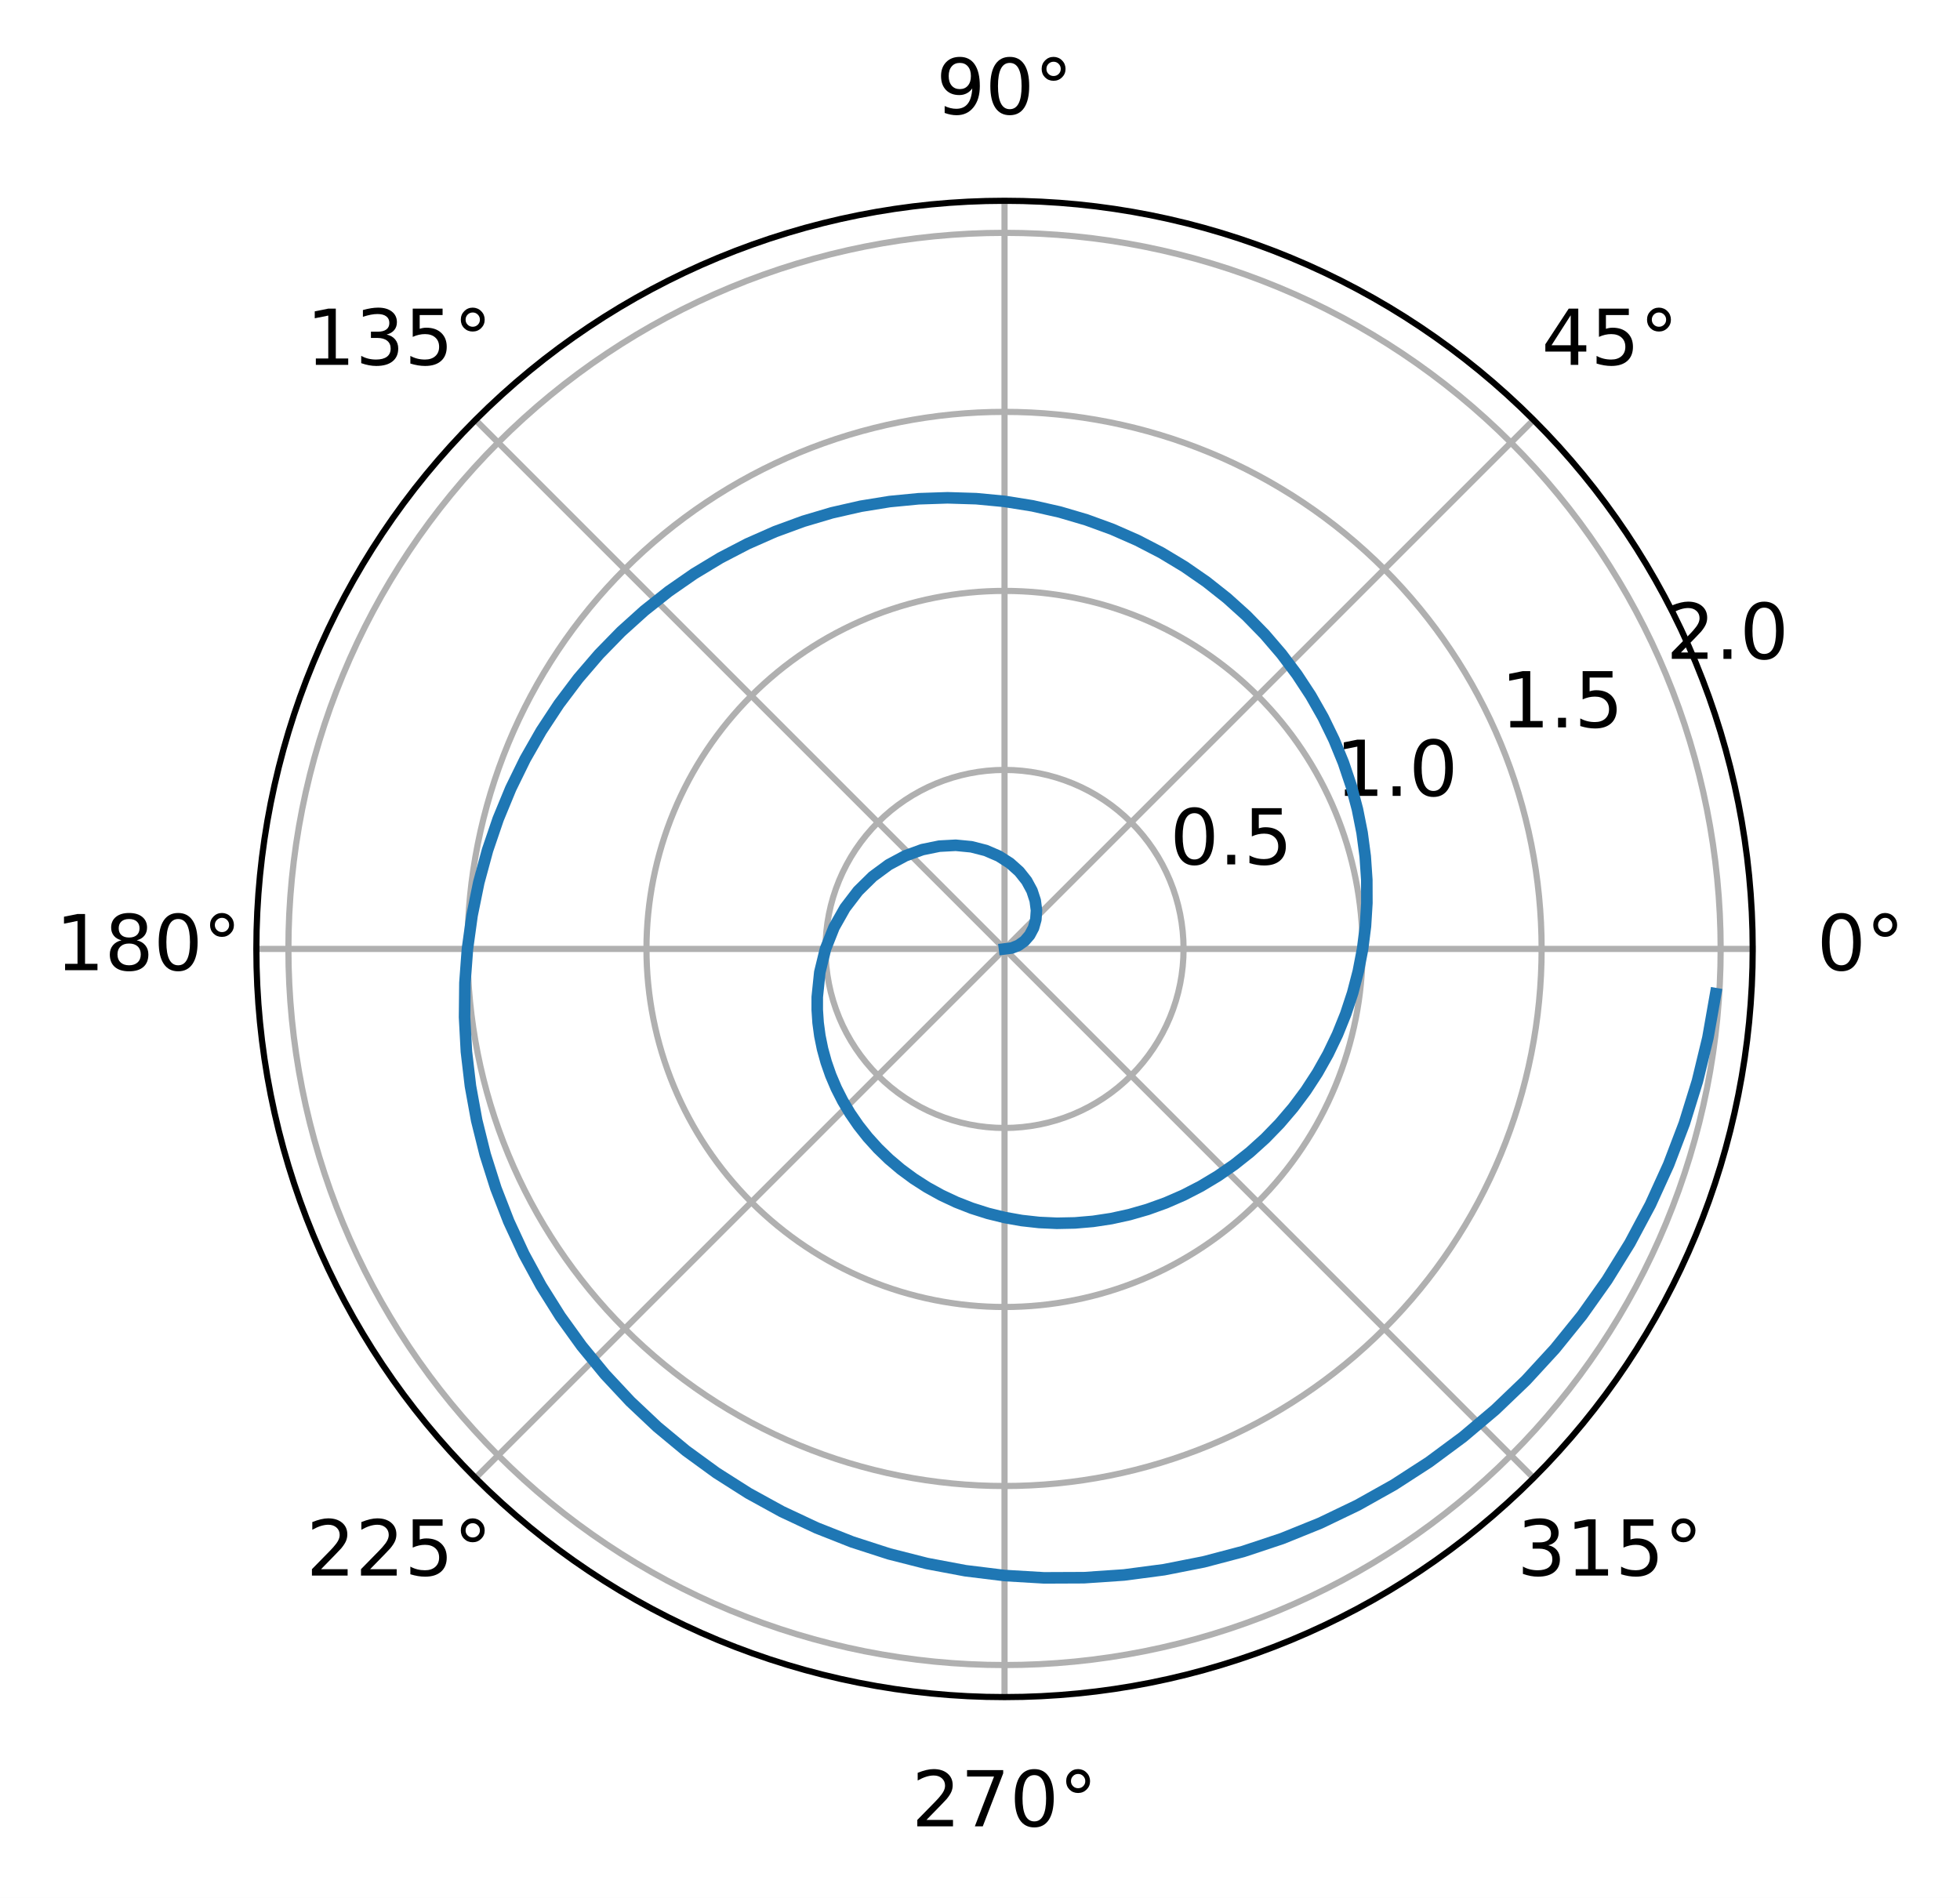
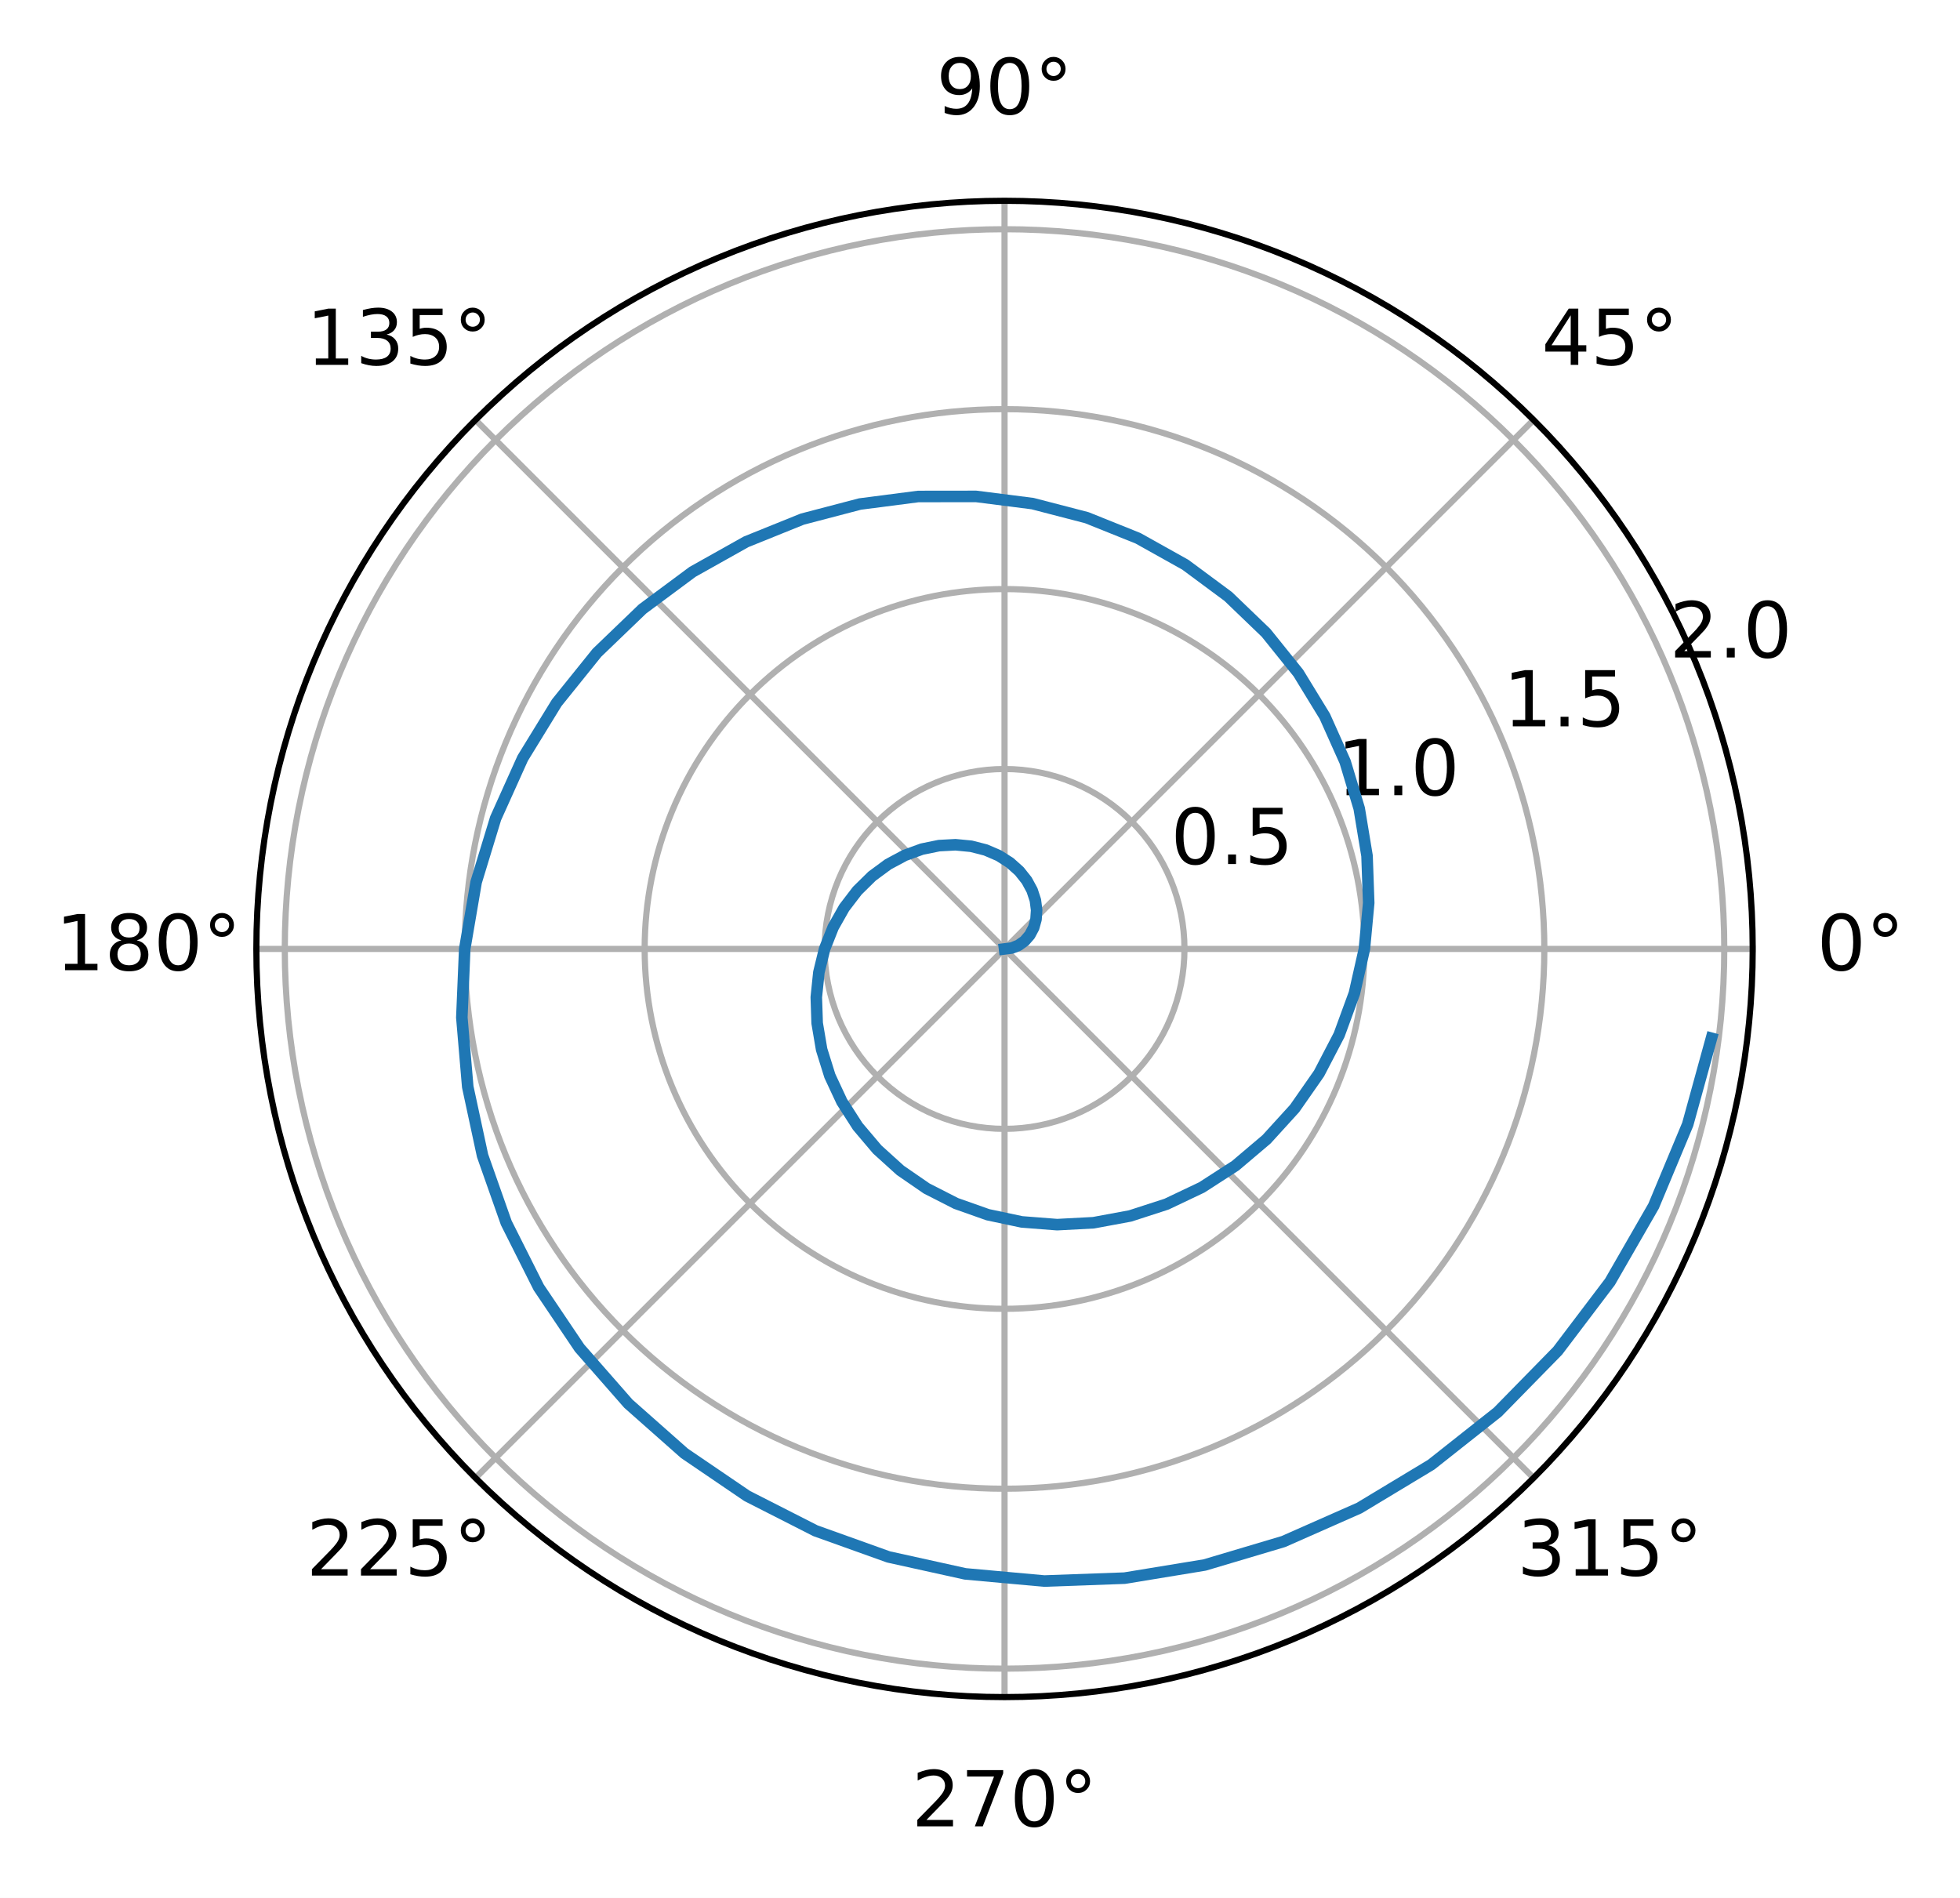
<svg xmlns="http://www.w3.org/2000/svg" xmlns:xlink="http://www.w3.org/1999/xlink" width="254.165pt" height="246.118pt" viewBox="0 0 254.165 246.118" version="1.1">
  <defs>
    <style type="text/css">*{stroke-linejoin: round; stroke-linecap: butt}</style>
  </defs>
  <g id="figure_1">
    <g id="patch_1">
      <path d="M 0 246.118  L 254.165 246.118  L 254.165 0  L 0 0  z " style="fill: #ffffff" />
    </g>
    <g id="axes_1">
      <g id="patch_2">
        <path d="M 227.284 123.059  C 227.284 110.319 224.774 97.702 219.899 85.931  C 215.023 74.16 207.876 63.464 198.867 54.456  C 189.858 45.447 179.162 38.3 167.392 33.424  C 155.621 28.549 143.004 26.039 130.264 26.039  C 117.523 26.039 104.907 28.549 93.136 33.424  C 81.365 38.3 70.669 45.447 61.66 54.456  C 52.651 63.464 45.505 74.16 40.629 85.931  C 35.753 97.702 33.244 110.319 33.244 123.059  C 33.244 135.8 35.753 148.416 40.629 160.187  C 45.505 171.958 52.651 182.654 61.66 191.663  C 70.669 200.671 81.365 207.818 93.136 212.694  C 104.907 217.569 117.523 220.079 130.264 220.079  C 143.004 220.079 155.621 217.569 167.392 212.694  C 179.162 207.818 189.858 200.671 198.867 191.663  C 207.876 182.654 215.023 171.958 219.899 160.187  C 224.774 148.416 227.284 135.8 227.284 123.059  M 130.264 123.059  C 130.264 123.059 130.264 123.059 130.264 123.059  C 130.264 123.059 130.264 123.059 130.264 123.059  C 130.264 123.059 130.264 123.059 130.264 123.059  C 130.264 123.059 130.264 123.059 130.264 123.059  C 130.264 123.059 130.264 123.059 130.264 123.059  C 130.264 123.059 130.264 123.059 130.264 123.059  C 130.264 123.059 130.264 123.059 130.264 123.059  C 130.264 123.059 130.264 123.059 130.264 123.059  C 130.264 123.059 130.264 123.059 130.264 123.059  C 130.264 123.059 130.264 123.059 130.264 123.059  C 130.264 123.059 130.264 123.059 130.264 123.059  C 130.264 123.059 130.264 123.059 130.264 123.059  C 130.264 123.059 130.264 123.059 130.264 123.059  C 130.264 123.059 130.264 123.059 130.264 123.059  C 130.264 123.059 130.264 123.059 130.264 123.059  C 130.264 123.059 130.264 123.059 130.264 123.059  z " style="fill: #ffffff" />
      </g>
      <g id="matplotlib.axis_1">
        <g id="xtick_1">
          <g id="line2d_1">
-             <path d="M 130.264 123.059  L 227.284 123.059  " clip-path="url(#p56ba5d4bee)" style="fill: none; stroke: #b0b0b0; stroke-width: 0.8; stroke-linecap: square" />
+             <path d="M 130.264 123.059  L 227.284 123.059  " clip-path="url(#p75e46fb35b)" style="fill: none; stroke: #b0b0b0; stroke-width: 0.8; stroke-linecap: square" />
          </g>
          <g id="text_1">
            <g transform="translate(235.6025 125.8184) scale(0.1 -0.1)">
              <defs>
                <path id="DejaVuSans-30" d="M 2034 4250  Q 1547 4250 1301 3770  Q 1056 3291 1056 2328  Q 1056 1369 1301 889  Q 1547 409 2034 409  Q 2525 409 2770 889  Q 3016 1369 3016 2328  Q 3016 3291 2770 3770  Q 2525 4250 2034 4250  z M 2034 4750  Q 2819 4750 3233 4129  Q 3647 3509 3647 2328  Q 3647 1150 3233 529  Q 2819 -91 2034 -91  Q 1250 -91 836 529  Q 422 1150 422 2328  Q 422 3509 836 4129  Q 1250 4750 2034 4750  z " transform="scale(0.015625)" />
                <path id="DejaVuSans-b0" d="M 1600 4347  Q 1350 4347 1178 4173  Q 1006 4000 1006 3750  Q 1006 3503 1178 3333  Q 1350 3163 1600 3163  Q 1850 3163 2022 3333  Q 2194 3503 2194 3750  Q 2194 3997 2020 4172  Q 1847 4347 1600 4347  z M 1600 4750  Q 1800 4750 1984 4673  Q 2169 4597 2303 4453  Q 2447 4313 2519 4134  Q 2591 3956 2591 3750  Q 2591 3338 2302 3052  Q 2013 2766 1594 2766  Q 1172 2766 890 3047  Q 609 3328 609 3750  Q 609 4169 896 4459  Q 1184 4750 1600 4750  z " transform="scale(0.015625)" />
              </defs>
              <use xlink:href="#DejaVuSans-30" />
              <use xlink:href="#DejaVuSans-b0" x="63.623" />
            </g>
          </g>
        </g>
        <g id="xtick_2">
          <g id="line2d_2">
-             <path d="M 130.264 123.059  L 198.867 54.456  " clip-path="url(#p56ba5d4bee)" style="fill: none; stroke: #b0b0b0; stroke-width: 0.8; stroke-linecap: square" />
+             <path d="M 130.264 123.059  L 198.867 54.456  " clip-path="url(#p75e46fb35b)" style="fill: none; stroke: #b0b0b0; stroke-width: 0.8; stroke-linecap: square" />
          </g>
          <g id="text_2">
            <g transform="translate(199.9042 47.31544) scale(0.1 -0.1)">
              <defs>
                <path id="DejaVuSans-34" d="M 2419 4116  L 825 1625  L 2419 1625  L 2419 4116  z M 2253 4666  L 3047 4666  L 3047 1625  L 3713 1625  L 3713 1100  L 3047 1100  L 3047 0  L 2419 0  L 2419 1100  L 313 1100  L 313 1709  L 2253 4666  z " transform="scale(0.015625)" />
                <path id="DejaVuSans-35" d="M 691 4666  L 3169 4666  L 3169 4134  L 1269 4134  L 1269 2991  Q 1406 3038 1543 3061  Q 1681 3084 1819 3084  Q 2600 3084 3056 2656  Q 3513 2228 3513 1497  Q 3513 744 3044 326  Q 2575 -91 1722 -91  Q 1428 -91 1123 -41  Q 819 9 494 109  L 494 744  Q 775 591 1075 516  Q 1375 441 1709 441  Q 2250 441 2565 725  Q 2881 1009 2881 1497  Q 2881 1984 2565 2268  Q 2250 2553 1709 2553  Q 1456 2553 1204 2497  Q 953 2441 691 2322  L 691 4666  z " transform="scale(0.015625)" />
              </defs>
              <use xlink:href="#DejaVuSans-34" />
              <use xlink:href="#DejaVuSans-35" x="63.623" />
              <use xlink:href="#DejaVuSans-b0" x="127.246" />
            </g>
          </g>
        </g>
        <g id="xtick_3">
          <g id="line2d_3">
-             <path d="M 130.264 123.059  L 130.264 26.039  " clip-path="url(#p56ba5d4bee)" style="fill: none; stroke: #b0b0b0; stroke-width: 0.8; stroke-linecap: square" />
+             <path d="M 130.264 123.059  L 130.264 26.039  " clip-path="url(#p75e46fb35b)" style="fill: none; stroke: #b0b0b0; stroke-width: 0.8; stroke-linecap: square" />
          </g>
          <g id="text_3">
            <g transform="translate(121.4013 14.79844) scale(0.1 -0.1)">
              <defs>
                <path id="DejaVuSans-39" d="M 703 97  L 703 672  Q 941 559 1184 500  Q 1428 441 1663 441  Q 2288 441 2617 861  Q 2947 1281 2994 2138  Q 2813 1869 2534 1725  Q 2256 1581 1919 1581  Q 1219 1581 811 2004  Q 403 2428 403 3163  Q 403 3881 828 4315  Q 1253 4750 1959 4750  Q 2769 4750 3195 4129  Q 3622 3509 3622 2328  Q 3622 1225 3098 567  Q 2575 -91 1691 -91  Q 1453 -91 1209 -44  Q 966 3 703 97  z M 1959 2075  Q 2384 2075 2632 2365  Q 2881 2656 2881 3163  Q 2881 3666 2632 3958  Q 2384 4250 1959 4250  Q 1534 4250 1286 3958  Q 1038 3666 1038 3163  Q 1038 2656 1286 2365  Q 1534 2075 1959 2075  z " transform="scale(0.015625)" />
              </defs>
              <use xlink:href="#DejaVuSans-39" />
              <use xlink:href="#DejaVuSans-30" x="63.623" />
              <use xlink:href="#DejaVuSans-b0" x="127.246" />
            </g>
          </g>
        </g>
        <g id="xtick_4">
          <g id="line2d_4">
-             <path d="M 130.264 123.059  L 61.66 54.456  " clip-path="url(#p56ba5d4bee)" style="fill: none; stroke: #b0b0b0; stroke-width: 0.8; stroke-linecap: square" />
+             <path d="M 130.264 123.059  L 61.66 54.456  " clip-path="url(#p75e46fb35b)" style="fill: none; stroke: #b0b0b0; stroke-width: 0.8; stroke-linecap: square" />
          </g>
          <g id="text_4">
            <g transform="translate(39.71701 47.31544) scale(0.1 -0.1)">
              <defs>
                <path id="DejaVuSans-31" d="M 794 531  L 1825 531  L 1825 4091  L 703 3866  L 703 4441  L 1819 4666  L 2450 4666  L 2450 531  L 3481 531  L 3481 0  L 794 0  L 794 531  z " transform="scale(0.015625)" />
                <path id="DejaVuSans-33" d="M 2597 2516  Q 3050 2419 3304 2112  Q 3559 1806 3559 1356  Q 3559 666 3084 287  Q 2609 -91 1734 -91  Q 1441 -91 1130 -33  Q 819 25 488 141  L 488 750  Q 750 597 1062 519  Q 1375 441 1716 441  Q 2309 441 2620 675  Q 2931 909 2931 1356  Q 2931 1769 2642 2001  Q 2353 2234 1838 2234  L 1294 2234  L 1294 2753  L 1863 2753  Q 2328 2753 2575 2939  Q 2822 3125 2822 3475  Q 2822 3834 2567 4026  Q 2313 4219 1838 4219  Q 1578 4219 1281 4162  Q 984 4106 628 3988  L 628 4550  Q 988 4650 1302 4700  Q 1616 4750 1894 4750  Q 2613 4750 3031 4423  Q 3450 4097 3450 3541  Q 3450 3153 3228 2886  Q 3006 2619 2597 2516  z " transform="scale(0.015625)" />
              </defs>
              <use xlink:href="#DejaVuSans-31" />
              <use xlink:href="#DejaVuSans-33" x="63.623" />
              <use xlink:href="#DejaVuSans-35" x="127.246" />
              <use xlink:href="#DejaVuSans-b0" x="190.869" />
            </g>
          </g>
        </g>
        <g id="xtick_5">
          <g id="line2d_5">
-             <path d="M 130.264 123.059  L 33.244 123.059  " clip-path="url(#p56ba5d4bee)" style="fill: none; stroke: #b0b0b0; stroke-width: 0.8; stroke-linecap: square" />
+             <path d="M 130.264 123.059  L 33.244 123.059  " clip-path="url(#p75e46fb35b)" style="fill: none; stroke: #b0b0b0; stroke-width: 0.8; stroke-linecap: square" />
          </g>
          <g id="text_5">
            <g transform="translate(7.2 125.8184) scale(0.1 -0.1)">
              <defs>
                <path id="DejaVuSans-38" d="M 2034 2216  Q 1584 2216 1326 1975  Q 1069 1734 1069 1313  Q 1069 891 1326 650  Q 1584 409 2034 409  Q 2484 409 2743 651  Q 3003 894 3003 1313  Q 3003 1734 2745 1975  Q 2488 2216 2034 2216  z M 1403 2484  Q 997 2584 770 2862  Q 544 3141 544 3541  Q 544 4100 942 4425  Q 1341 4750 2034 4750  Q 2731 4750 3128 4425  Q 3525 4100 3525 3541  Q 3525 3141 3298 2862  Q 3072 2584 2669 2484  Q 3125 2378 3379 2068  Q 3634 1759 3634 1313  Q 3634 634 3220 271  Q 2806 -91 2034 -91  Q 1263 -91 848 271  Q 434 634 434 1313  Q 434 1759 690 2068  Q 947 2378 1403 2484  z M 1172 3481  Q 1172 3119 1398 2916  Q 1625 2713 2034 2713  Q 2441 2713 2670 2916  Q 2900 3119 2900 3481  Q 2900 3844 2670 4047  Q 2441 4250 2034 4250  Q 1625 4250 1398 4047  Q 1172 3844 1172 3481  z " transform="scale(0.015625)" />
              </defs>
              <use xlink:href="#DejaVuSans-31" />
              <use xlink:href="#DejaVuSans-38" x="63.623" />
              <use xlink:href="#DejaVuSans-30" x="127.246" />
              <use xlink:href="#DejaVuSans-b0" x="190.869" />
            </g>
          </g>
        </g>
        <g id="xtick_6">
          <g id="line2d_6">
-             <path d="M 130.264 123.059  L 61.66 191.663  " clip-path="url(#p56ba5d4bee)" style="fill: none; stroke: #b0b0b0; stroke-width: 0.8; stroke-linecap: square" />
+             <path d="M 130.264 123.059  L 61.66 191.663  " clip-path="url(#p75e46fb35b)" style="fill: none; stroke: #b0b0b0; stroke-width: 0.8; stroke-linecap: square" />
          </g>
          <g id="text_6">
            <g transform="translate(39.71701 204.3214) scale(0.1 -0.1)">
              <defs>
                <path id="DejaVuSans-32" d="M 1228 531  L 3431 531  L 3431 0  L 469 0  L 469 531  Q 828 903 1448 1529  Q 2069 2156 2228 2338  Q 2531 2678 2651 2914  Q 2772 3150 2772 3378  Q 2772 3750 2511 3984  Q 2250 4219 1831 4219  Q 1534 4219 1204 4116  Q 875 4013 500 3803  L 500 4441  Q 881 4594 1212 4672  Q 1544 4750 1819 4750  Q 2544 4750 2975 4387  Q 3406 4025 3406 3419  Q 3406 3131 3298 2873  Q 3191 2616 2906 2266  Q 2828 2175 2409 1742  Q 1991 1309 1228 531  z " transform="scale(0.015625)" />
              </defs>
              <use xlink:href="#DejaVuSans-32" />
              <use xlink:href="#DejaVuSans-32" x="63.623" />
              <use xlink:href="#DejaVuSans-35" x="127.246" />
              <use xlink:href="#DejaVuSans-b0" x="190.869" />
            </g>
          </g>
        </g>
        <g id="xtick_7">
          <g id="line2d_7">
-             <path d="M 130.264 123.059  L 130.264 220.079  " clip-path="url(#p56ba5d4bee)" style="fill: none; stroke: #b0b0b0; stroke-width: 0.8; stroke-linecap: square" />
+             <path d="M 130.264 123.059  L 130.264 220.079  " clip-path="url(#p75e46fb35b)" style="fill: none; stroke: #b0b0b0; stroke-width: 0.8; stroke-linecap: square" />
          </g>
          <g id="text_7">
            <g transform="translate(118.22 236.8384) scale(0.1 -0.1)">
              <defs>
                <path id="DejaVuSans-37" d="M 525 4666  L 3525 4666  L 3525 4397  L 1831 0  L 1172 0  L 2766 4134  L 525 4134  L 525 4666  z " transform="scale(0.015625)" />
              </defs>
              <use xlink:href="#DejaVuSans-32" />
              <use xlink:href="#DejaVuSans-37" x="63.623" />
              <use xlink:href="#DejaVuSans-30" x="127.246" />
              <use xlink:href="#DejaVuSans-b0" x="190.869" />
            </g>
          </g>
        </g>
        <g id="xtick_8">
          <g id="line2d_8">
-             <path d="M 130.264 123.059  L 198.867 191.663  " clip-path="url(#p56ba5d4bee)" style="fill: none; stroke: #b0b0b0; stroke-width: 0.8; stroke-linecap: square" />
+             <path d="M 130.264 123.059  L 198.867 191.663  " clip-path="url(#p75e46fb35b)" style="fill: none; stroke: #b0b0b0; stroke-width: 0.8; stroke-linecap: square" />
          </g>
          <g id="text_8">
            <g transform="translate(196.723 204.3214) scale(0.1 -0.1)">
              <use xlink:href="#DejaVuSans-33" />
              <use xlink:href="#DejaVuSans-31" x="63.623" />
              <use xlink:href="#DejaVuSans-35" x="127.246" />
              <use xlink:href="#DejaVuSans-b0" x="190.869" />
            </g>
          </g>
        </g>
      </g>
      <g id="matplotlib.axis_2">
        <g id="ytick_1">
          <g id="line2d_9">
-             <path d="M 153.48 123.059  C 153.48 120.01 152.879 116.991 151.713 114.175  C 150.546 111.358 148.836 108.799 146.68 106.643  C 144.524 104.487 141.965 102.777 139.148 101.61  C 136.332 100.444 133.312 99.843 130.264 99.843  C 127.215 99.843 124.196 100.444 121.379 101.61  C 118.563 102.777 116.003 104.487 113.848 106.643  C 111.692 108.799 109.982 111.358 108.815 114.175  C 107.648 116.991 107.048 120.01 107.048 123.059  C 107.048 126.108 107.648 129.127 108.815 131.943  C 109.982 134.76 111.692 137.32 113.848 139.475  C 116.003 141.631 118.563 143.341 121.379 144.508  C 124.196 145.675 127.215 146.275 130.264 146.275  C 133.312 146.275 136.332 145.675 139.148 144.508  C 141.965 143.341 144.524 141.631 146.68 139.475  C 148.836 137.32 150.546 134.76 151.713 131.943  C 152.879 129.127 153.48 126.108 153.48 123.059  " clip-path="url(#p56ba5d4bee)" style="fill: none; stroke: #b0b0b0; stroke-width: 0.8; stroke-linecap: square" />
+             <path d="M 153.597 123.059  C 153.597 119.995 152.994 116.961 151.821 114.13  C 150.648 111.299 148.93 108.727 146.763 106.56  C 144.596 104.393 142.024 102.674 139.193 101.502  C 136.362 100.329 133.328 99.726 130.264 99.726  C 127.2 99.726 124.165 100.329 121.334 101.502  C 118.504 102.674 115.931 104.393 113.765 106.56  C 111.598 108.727 109.879 111.299 108.707 114.13  C 107.534 116.961 106.93 119.995 106.93 123.059  C 106.93 126.123 107.534 129.157 108.707 131.988  C 109.879 134.819 111.598 137.392 113.765 139.558  C 115.931 141.725 118.504 143.444 121.334 144.616  C 124.165 145.789 127.2 146.392 130.264 146.392  C 133.328 146.392 136.362 145.789 139.193 144.616  C 142.024 143.444 144.596 141.725 146.763 139.558  C 148.93 137.392 150.648 134.819 151.821 131.988  C 152.994 129.157 153.597 126.123 153.597 123.059  " clip-path="url(#p75e46fb35b)" style="fill: none; stroke: #b0b0b0; stroke-width: 0.8; stroke-linecap: square" />
          </g>
          <g id="text_9">
-             <g transform="translate(151.7126 112.095) scale(0.1 -0.1)">
+             <g transform="translate(151.8209 112.0501) scale(0.1 -0.1)">
              <defs>
                <path id="DejaVuSans-2e" d="M 684 794  L 1344 794  L 1344 0  L 684 0  L 684 794  z " transform="scale(0.015625)" />
              </defs>
              <use xlink:href="#DejaVuSans-30" />
              <use xlink:href="#DejaVuSans-2e" x="63.623" />
              <use xlink:href="#DejaVuSans-35" x="95.41" />
            </g>
          </g>
        </g>
        <g id="ytick_2">
          <g id="line2d_10">
-             <path d="M 176.696 123.059  C 176.696 116.962 175.495 110.924 173.161 105.29  C 170.828 99.657 167.408 94.538 163.096 90.227  C 158.785 85.915 153.666 82.495 148.033 80.161  C 142.399 77.828 136.361 76.627 130.264 76.627  C 124.166 76.627 118.128 77.828 112.495 80.161  C 106.862 82.495 101.743 85.915 97.431 90.227  C 93.12 94.538 89.699 99.657 87.366 105.29  C 85.033 110.924 83.832 116.962 83.832 123.059  C 83.832 129.156 85.033 135.195 87.366 140.828  C 89.699 146.461 93.12 151.58 97.431 155.892  C 101.743 160.203 106.862 163.623 112.495 165.957  C 118.128 168.29 124.166 169.491 130.264 169.491  C 136.361 169.491 142.399 168.29 148.033 165.957  C 153.666 163.623 158.785 160.203 163.096 155.892  C 167.408 151.58 170.828 146.461 173.161 140.828  C 175.495 135.195 176.696 129.156 176.696 123.059  " clip-path="url(#p56ba5d4bee)" style="fill: none; stroke: #b0b0b0; stroke-width: 0.8; stroke-linecap: square" />
+             <path d="M 176.93 123.059  C 176.93 116.931 175.723 110.862 173.378 105.201  C 171.033 99.539 167.595 94.394 163.262 90.061  C 158.929 85.727 153.784 82.29 148.122 79.945  C 142.461 77.6 136.392 76.392 130.264 76.392  C 124.136 76.392 118.067 77.6 112.405 79.945  C 106.743 82.29 101.599 85.727 97.265 90.061  C 92.932 94.394 89.495 99.539 87.149 105.201  C 84.804 110.862 83.597 116.931 83.597 123.059  C 83.597 129.187 84.804 135.256 87.149 140.918  C 89.495 146.579 92.932 151.724 97.265 156.057  C 101.599 160.391 106.743 163.828 112.405 166.173  C 118.067 168.519 124.136 169.726 130.264 169.726  C 136.392 169.726 142.461 168.519 148.122 166.173  C 153.784 163.828 158.929 160.391 163.262 156.057  C 167.595 151.724 171.033 146.579 173.378 140.918  C 175.723 135.256 176.93 129.187 176.93 123.059  " clip-path="url(#p75e46fb35b)" style="fill: none; stroke: #b0b0b0; stroke-width: 0.8; stroke-linecap: square" />
          </g>
          <g id="text_10">
-             <g transform="translate(173.1615 103.2106) scale(0.1 -0.1)">
+             <g transform="translate(173.3781 103.1208) scale(0.1 -0.1)">
              <use xlink:href="#DejaVuSans-31" />
              <use xlink:href="#DejaVuSans-2e" x="63.623" />
              <use xlink:href="#DejaVuSans-30" x="95.41" />
            </g>
          </g>
        </g>
        <g id="ytick_3">
          <g id="line2d_11">
-             <path d="M 199.912 123.059  C 199.912 113.913 198.11 104.856 194.61 96.406  C 191.11 87.956 185.98 80.278 179.512 73.81  C 173.045 67.343 165.367 62.213 156.917 58.712  C 148.467 55.212 139.41 53.411 130.264 53.411  C 121.118 53.411 112.06 55.212 103.611 58.712  C 95.161 62.213 87.482 67.343 81.015 73.81  C 74.548 80.278 69.417 87.956 65.917 96.406  C 62.417 104.856 60.616 113.913 60.616 123.059  C 60.616 132.205 62.417 141.262 65.917 149.712  C 69.417 158.162 74.548 165.841 81.015 172.308  C 87.482 178.775 95.161 183.906 103.611 187.406  C 112.06 190.906 121.118 192.707 130.264 192.707  C 139.41 192.707 148.467 190.906 156.917 187.406  C 165.367 183.906 173.045 178.775 179.512 172.308  C 185.98 165.841 191.11 158.162 194.61 149.712  C 198.11 141.262 199.912 132.205 199.912 123.059  " clip-path="url(#p56ba5d4bee)" style="fill: none; stroke: #b0b0b0; stroke-width: 0.8; stroke-linecap: square" />
+             <path d="M 200.264 123.059  C 200.264 113.867 198.453 104.764 194.935 96.271  C 191.418 87.779 186.261 80.062 179.761 73.562  C 173.261 67.062 165.544 61.905 157.052 58.387  C 148.559 54.87 139.456 53.059 130.264 53.059  C 121.071 53.059 111.969 54.87 103.476 58.387  C 94.983 61.905 87.266 67.062 80.766 73.562  C 74.266 80.062 69.11 87.779 65.592 96.271  C 62.074 104.764 60.264 113.867 60.264 123.059  C 60.264 132.251 62.074 141.354 65.592 149.847  C 69.11 158.339 74.266 166.057 80.766 172.557  C 87.266 179.056 94.983 184.213 103.476 187.731  C 111.969 191.248 121.071 193.059 130.264 193.059  C 139.456 193.059 148.559 191.248 157.052 187.731  C 165.544 184.213 173.261 179.056 179.761 172.557  C 186.261 166.057 191.418 158.339 194.935 149.847  C 198.453 141.354 200.264 132.251 200.264 123.059  " clip-path="url(#p75e46fb35b)" style="fill: none; stroke: #b0b0b0; stroke-width: 0.8; stroke-linecap: square" />
          </g>
          <g id="text_11">
-             <g transform="translate(194.6103 94.32615) scale(0.1 -0.1)">
+             <g transform="translate(194.9353 94.19154) scale(0.1 -0.1)">
              <use xlink:href="#DejaVuSans-31" />
              <use xlink:href="#DejaVuSans-2e" x="63.623" />
              <use xlink:href="#DejaVuSans-35" x="95.41" />
            </g>
          </g>
        </g>
        <g id="ytick_4">
          <g id="line2d_12">
-             <path d="M 223.128 123.059  C 223.128 110.864 220.726 98.788 216.059 87.521  C 211.392 76.255 204.552 66.017 195.929 57.394  C 187.306 48.771 177.068 41.93 165.801 37.264  C 154.535 32.597 142.459 30.195 130.264 30.195  C 118.069 30.195 105.993 32.597 94.726 37.264  C 83.46 41.93 73.222 48.771 64.599 57.394  C 55.976 66.017 49.135 76.255 44.468 87.521  C 39.802 98.788 37.399 110.864 37.399 123.059  C 37.399 135.254 39.802 147.33 44.468 158.597  C 49.135 169.863 55.976 180.101 64.599 188.724  C 73.222 197.347 83.46 204.188 94.726 208.855  C 105.993 213.521 118.069 215.923 130.264 215.923  C 142.459 215.923 154.535 213.521 165.801 208.855  C 177.068 204.188 187.306 197.347 195.929 188.724  C 204.552 180.101 211.392 169.863 216.059 158.597  C 220.726 147.33 223.128 135.254 223.128 123.059  " clip-path="url(#p56ba5d4bee)" style="fill: none; stroke: #b0b0b0; stroke-width: 0.8; stroke-linecap: square" />
+             <path d="M 223.597 123.059  C 223.597 110.803 221.183 98.665 216.493 87.342  C 211.802 76.018 204.927 65.729 196.26 57.062  C 187.594 48.396 177.304 41.521 165.981 36.83  C 154.657 32.14 142.52 29.726 130.264 29.726  C 118.007 29.726 105.87 32.14 94.547 36.83  C 83.223 41.521 72.934 48.396 64.267 57.062  C 55.601 65.729 48.725 76.018 44.035 87.342  C 39.345 98.665 36.93 110.803 36.93 123.059  C 36.93 135.315 39.345 147.453 44.035 158.776  C 48.725 170.1 55.601 180.389 64.267 189.056  C 72.934 197.722 83.223 204.597 94.547 209.288  C 105.87 213.978 118.007 216.392 130.264 216.392  C 142.52 216.392 154.657 213.978 165.981 209.288  C 177.304 204.597 187.594 197.722 196.26 189.056  C 204.927 180.389 211.802 170.1 216.493 158.776  C 221.183 147.453 223.597 135.315 223.597 123.059  " clip-path="url(#p75e46fb35b)" style="fill: none; stroke: #b0b0b0; stroke-width: 0.8; stroke-linecap: square" />
          </g>
          <g id="text_12">
-             <g transform="translate(216.0592 85.44174) scale(0.1 -0.1)">
+             <g transform="translate(216.4925 85.26225) scale(0.1 -0.1)">
              <use xlink:href="#DejaVuSans-32" />
              <use xlink:href="#DejaVuSans-2e" x="63.623" />
              <use xlink:href="#DejaVuSans-30" x="95.41" />
            </g>
          </g>
        </g>
      </g>
      <g id="line2d_13">
-         <path d="M 130.264 123.059  L 131.185 122.943  L 132.063 122.597  L 132.854 122.033  L 133.519 121.27  L 134.02 120.33  L 134.325 119.245  L 134.407 118.05  L 134.244 116.786  L 133.822 115.497  L 133.133 114.227  L 132.178 113.025  L 130.963 111.937  L 129.506 111.011  L 127.828 110.288  L 125.959 109.811  L 123.937 109.615  L 121.805 109.73  L 119.609 110.179  L 117.402 110.981  L 115.238 112.142  L 113.174 113.664  L 111.268 115.538  L 109.576 117.747  L 108.152 120.266  L 107.048 123.059  L 106.309 126.085  L 105.978 129.295  L 105.976 130.951  L 106.088 132.631  L 106.316 134.328  L 106.664 136.033  L 107.133 137.738  L 107.725 139.434  L 108.44 141.113  L 109.278 142.766  L 110.239 144.383  L 111.322 145.956  L 112.524 147.476  L 113.843 148.934  L 115.277 150.321  L 116.82 151.628  L 118.47 152.847  L 120.22 153.971  L 122.065 154.99  L 123.999 155.898  L 126.016 156.687  L 128.106 157.351  L 130.264 157.883  L 132.48 158.278  L 134.745 158.53  L 137.05 158.635  L 139.386 158.588  L 141.742 158.387  L 144.109 158.028  L 146.475 157.51  L 148.83 156.831  L 151.163 155.99  L 153.462 154.989  L 155.717 153.827  L 157.917 152.506  L 160.05 151.03  L 162.105 149.4  L 164.072 147.622  L 165.939 145.699  L 167.697 143.638  L 169.336 141.445  L 170.845 139.126  L 172.215 136.69  L 173.438 134.144  L 174.505 131.499  L 175.408 128.762  L 176.141 125.945  L 176.696 123.059  L 177.068 120.114  L 177.251 117.123  L 177.242 114.098  L 177.036 111.05  L 176.631 107.993  L 176.026 104.941  L 175.218 101.905  L 174.208 98.901  L 172.996 95.94  L 171.585 93.038  L 169.976 90.206  L 168.173 87.46  L 166.181 84.811  L 164.004 82.274  L 161.65 79.86  L 159.124 77.582  L 156.435 75.453  L 153.592 73.484  L 150.604 71.685  L 147.482 70.068  L 144.236 68.641  L 140.878 67.415  L 137.422 66.398  L 133.879 65.597  L 130.264 65.019  L 126.59 64.67  L 122.873 64.555  L 119.127 64.679  L 115.368 65.043  L 111.611 65.652  L 107.872 66.504  L 104.168 67.602  L 100.513 68.943  L 96.925 70.526  L 93.419 72.347  L 90.012 74.403  L 86.718 76.688  L 83.554 79.196  L 80.534 81.919  L 77.674 84.85  L 74.986 87.979  L 72.486 91.295  L 70.185 94.788  L 68.097 98.445  L 66.232 102.254  L 64.603 106.2  L 63.217 110.269  L 62.086 114.446  L 61.216 118.715  L 60.616 123.059  L 60.29 127.461  L 60.243 131.905  L 60.481 136.371  L 61.005 140.842  L 61.816 145.299  L 62.916 149.724  L 64.303 154.098  L 65.975 158.402  L 67.929 162.618  L 70.161 166.726  L 72.663 170.71  L 75.431 174.551  L 78.454 178.231  L 81.725 181.733  L 85.232 185.04  L 88.964 188.138  L 92.908 191.009  L 97.05 193.641  L 101.377 196.019  L 105.872 198.13  L 110.518 199.964  L 115.299 201.508  L 120.196 202.753  L 125.191 203.692  L 130.264 204.315  L 135.395 204.618  L 140.564 204.596  L 145.751 204.244  L 150.933 203.561  L 156.091 202.546  L 161.202 201.2  L 166.245 199.523  L 171.199 197.52  L 176.042 195.194  L 180.754 192.553  L 185.314 189.604  L 189.702 186.354  L 193.897 182.815  L 197.882 178.997  L 201.636 174.914  L 205.143 170.579  L 208.386 166.007  L 211.349 161.215  L 214.017 156.219  L 216.375 151.038  L 218.412 145.692  L 220.115 140.199  L 221.474 134.582  L 222.481 128.861  L 222.481 128.861  " clip-path="url(#p56ba5d4bee)" style="fill: none; stroke: #1f77b4; stroke-width: 1.5; stroke-linecap: square" />
+         <path d="M 130.264 123.059  L 131.19 122.942  L 132.072 122.595  L 132.867 122.028  L 133.535 121.261  L 134.039 120.316  L 134.346 119.226  L 134.428 118.025  L 134.265 116.755  L 133.84 115.459  L 133.148 114.183  L 132.188 112.974  L 130.967 111.881  L 129.502 110.95  L 127.815 110.224  L 125.938 109.744  L 123.905 109.547  L 121.762 109.662  L 119.555 110.114  L 117.337 110.92  L 115.162 112.087  L 113.088 113.617  L 111.172 115.5  L 109.471 117.721  L 108.04 120.252  L 106.93 123.059  L 106.188 126.1  L 105.855 129.326  L 105.966 132.679  L 106.545 136.099  L 107.611 139.517  L 109.172 142.865  L 111.226 146.072  L 113.76 149.064  L 116.752 151.772  L 120.169 154.127  L 123.968 156.064  L 128.095 157.524  L 132.491 158.456  L 137.084 158.814  L 141.8 158.565  L 146.557 157.684  L 151.268 156.157  L 155.846 153.982  L 160.2 151.171  L 164.242 147.746  L 167.887 143.742  L 171.05 139.207  L 173.656 134.2  L 175.636 128.791  L 176.93 123.059  L 177.488 117.093  L 177.272 110.989  L 176.257 104.849  L 174.43 98.779  L 171.793 92.886  L 168.365 87.28  L 164.175 82.068  L 159.27 77.353  L 153.71 73.233  L 147.569 69.8  L 140.932 67.134  L 133.897 65.307  L 126.572 64.375  L 119.071 64.384  L 111.517 65.362  L 104.036 67.322  L 96.757 70.26  L 89.809 74.157  L 83.318 78.974  L 77.408 84.657  L 72.194 91.135  L 67.783 98.321  L 64.271 106.115  L 61.742 114.403  L 60.264 123.059  L 59.89 131.949  L 60.655 140.932  L 62.576 149.859  L 65.651 158.58  L 69.857 166.947  L 75.154 174.811  L 81.48 182.029  L 88.755 188.466  L 96.883 193.998  L 105.748 198.51  L 115.223 201.904  L 125.165 204.099  L 135.421 205.03  L 145.829 204.654  L 156.221 202.948  L 166.427 199.909  L 176.273 195.559  L 185.592 189.94  L 194.219 183.117  L 201.997 175.176  L 208.781 166.224  L 214.44 156.387  L 218.857 145.806  L 221.935 134.64  " clip-path="url(#p75e46fb35b)" style="fill: none; stroke: #1f77b4; stroke-width: 1.5; stroke-linecap: square" />
      </g>
      <g id="patch_3">
        <path d="M 227.284 123.059  C 227.284 110.319 224.774 97.702 219.899 85.931  C 215.023 74.16 207.876 63.464 198.867 54.456  C 189.858 45.447 179.162 38.3 167.392 33.424  C 155.621 28.549 143.004 26.039 130.264 26.039  C 117.523 26.039 104.907 28.549 93.136 33.424  C 81.365 38.3 70.669 45.447 61.66 54.456  C 52.651 63.464 45.505 74.16 40.629 85.931  C 35.753 97.702 33.244 110.319 33.244 123.059  C 33.244 135.8 35.753 148.416 40.629 160.187  C 45.505 171.958 52.651 182.654 61.66 191.663  C 70.669 200.671 81.365 207.818 93.136 212.694  C 104.907 217.569 117.523 220.079 130.264 220.079  C 143.004 220.079 155.621 217.569 167.392 212.694  C 179.162 207.818 189.858 200.671 198.867 191.663  C 207.876 182.654 215.023 171.958 219.899 160.187  C 224.774 148.416 227.284 135.8 227.284 123.059  " style="fill: none; stroke: #000000; stroke-width: 0.8; stroke-linejoin: miter; stroke-linecap: square" />
      </g>
    </g>
  </g>
  <defs>
-     <clipPath id="p56ba5d4bee">
+     <clipPath id="p75e46fb35b">
      <path d="M 227.284 123.059  C 227.284 110.319 224.774 97.702 219.899 85.931  C 215.023 74.16 207.876 63.464 198.867 54.456  C 189.858 45.447 179.162 38.3 167.392 33.424  C 155.621 28.549 143.004 26.039 130.264 26.039  C 117.523 26.039 104.907 28.549 93.136 33.424  C 81.365 38.3 70.669 45.447 61.66 54.456  C 52.651 63.464 45.505 74.16 40.629 85.931  C 35.753 97.702 33.244 110.319 33.244 123.059  C 33.244 135.8 35.753 148.416 40.629 160.187  C 45.505 171.958 52.651 182.654 61.66 191.663  C 70.669 200.671 81.365 207.818 93.136 212.694  C 104.907 217.569 117.523 220.079 130.264 220.079  C 143.004 220.079 155.621 217.569 167.392 212.694  C 179.162 207.818 189.858 200.671 198.867 191.663  C 207.876 182.654 215.023 171.958 219.899 160.187  C 224.774 148.416 227.284 135.8 227.284 123.059  M 130.264 123.059  C 130.264 123.059 130.264 123.059 130.264 123.059  C 130.264 123.059 130.264 123.059 130.264 123.059  C 130.264 123.059 130.264 123.059 130.264 123.059  C 130.264 123.059 130.264 123.059 130.264 123.059  C 130.264 123.059 130.264 123.059 130.264 123.059  C 130.264 123.059 130.264 123.059 130.264 123.059  C 130.264 123.059 130.264 123.059 130.264 123.059  C 130.264 123.059 130.264 123.059 130.264 123.059  C 130.264 123.059 130.264 123.059 130.264 123.059  C 130.264 123.059 130.264 123.059 130.264 123.059  C 130.264 123.059 130.264 123.059 130.264 123.059  C 130.264 123.059 130.264 123.059 130.264 123.059  C 130.264 123.059 130.264 123.059 130.264 123.059  C 130.264 123.059 130.264 123.059 130.264 123.059  C 130.264 123.059 130.264 123.059 130.264 123.059  C 130.264 123.059 130.264 123.059 130.264 123.059  z " />
    </clipPath>
  </defs>
</svg>
